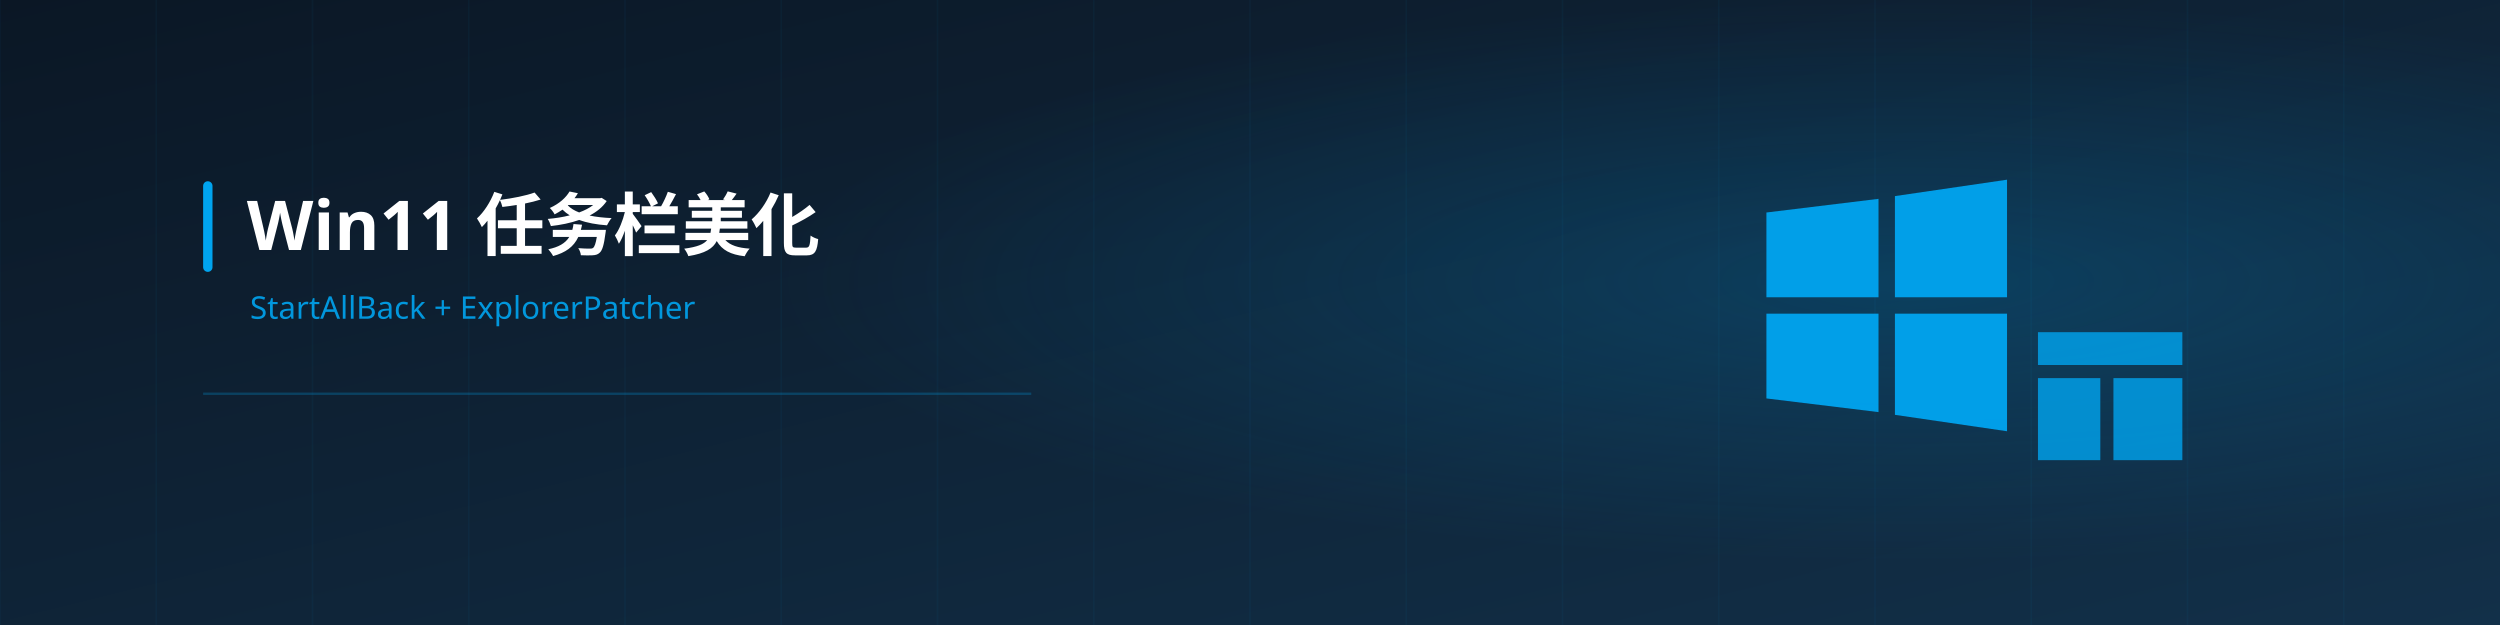
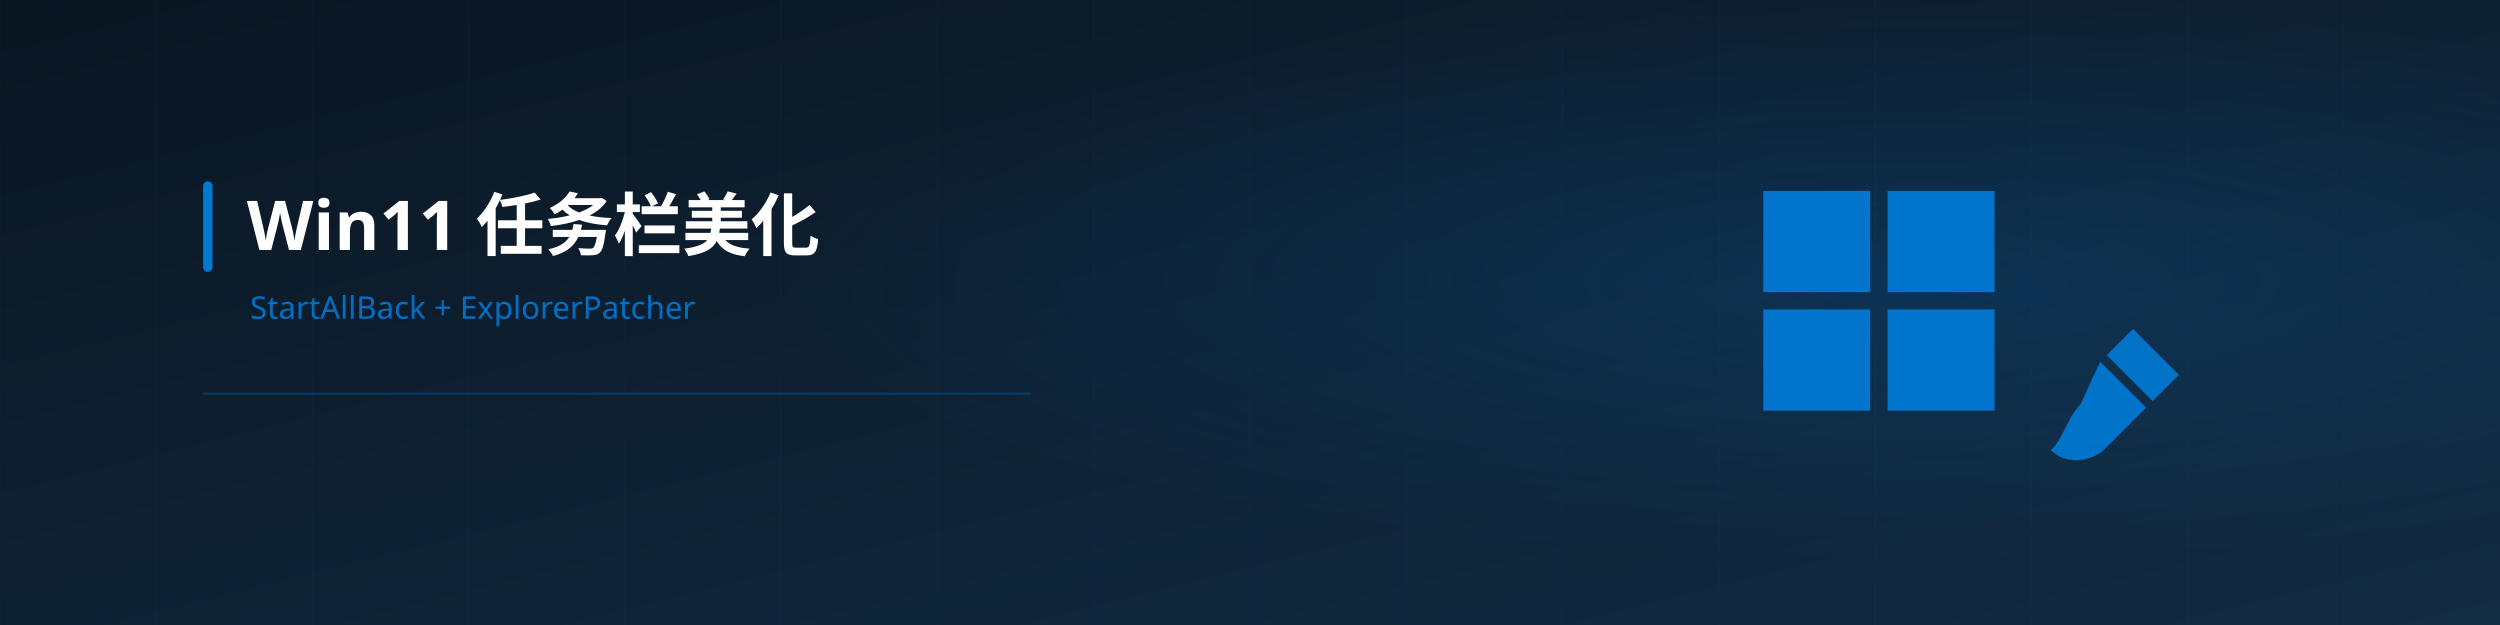
<svg xmlns="http://www.w3.org/2000/svg" width="1600" height="400" viewBox="0 0 1600 400" font-family="Microsoft YaHei, PingFang SC, sans-serif">
  <defs>
    <linearGradient id="bg" x1="0" y1="0" x2="1" y2="1">
-       <stop offset="0%" stop-color="#0b1725" />
-       <stop offset="100%" stop-color="#123049" />
+       <stop offset="0%" stop-color="#0a1622" />
+       <stop offset="100%" stop-color="#122c44" />
    </linearGradient>
    <radialGradient id="glow" cx="76%" cy="45%" r="45%">
-       <stop offset="0%" stop-color="#00a4ef" stop-opacity="0.20" />
-       <stop offset="100%" stop-color="#00a4ef" stop-opacity="0" />
+       <stop offset="0%" stop-color="#0078d4" stop-opacity="0.18" />
+       <stop offset="100%" stop-color="#0078d4" stop-opacity="0" />
    </radialGradient>
  </defs>
  <rect width="1600" height="400" fill="url(#bg)" />
  <rect width="1600" height="400" fill="url(#glow)" />
-   <g stroke="#00a4ef" stroke-opacity="0.045" stroke-width="1">
+   <g stroke="#0078d4" stroke-opacity="0.04" stroke-width="1">
    <line x1="0" y1="0" x2="0" y2="400" />
    <line x1="100" y1="0" x2="100" y2="400" />
    <line x1="200" y1="0" x2="200" y2="400" />
    <line x1="300" y1="0" x2="300" y2="400" />
    <line x1="400" y1="0" x2="400" y2="400" />
    <line x1="500" y1="0" x2="500" y2="400" />
    <line x1="600" y1="0" x2="600" y2="400" />
    <line x1="700" y1="0" x2="700" y2="400" />
    <line x1="800" y1="0" x2="800" y2="400" />
    <line x1="900" y1="0" x2="900" y2="400" />
    <line x1="1000" y1="0" x2="1000" y2="400" />
    <line x1="1100" y1="0" x2="1100" y2="400" />
    <line x1="1200" y1="0" x2="1200" y2="400" />
    <line x1="1300" y1="0" x2="1300" y2="400" />
    <line x1="1400" y1="0" x2="1400" y2="400" />
    <line x1="1500" y1="0" x2="1500" y2="400" />
  </g>
-   <g transform="translate(1120.00,108.00) scale(1.75)" opacity="0.95">
-     <g fill="#00a4ef">
-       <path d="M6 16 L47 11 V47 H6 Z" />
-       <path d="M53 10 L94 4 V47 H53 Z" />
-       <path d="M6 53 H47 V89 L6 84 Z" />
-       <path d="M53 53 H94 V96 L53 90 Z" />
+   <g transform="translate(1110.00,100.00) scale(1.85)" opacity="0.95">
+     <g fill="#0078d4">
+       <path d="M10 12 H47 V47 H10 Z" />
+       <path d="M53 12 H90 V47 H53 Z" />
+       <path d="M10 53 H47 V88 H10 Z" />
+       <path d="M53 53 H90 V88 H53 Z" />
    </g>
  </g>
-   <g transform="translate(1298.00,200.00) scale(1.05)" opacity="0.8">
-     <g fill="#00a4ef">
-       <path d="M6 12 H94 V32 H6 Z" />
-       <path d="M6 40 H44 V90 H6 Z" />
-       <path d="M52 40 H94 V90 H52 Z" />
+   <g transform="translate(1300.00,200.00) scale(1.05)" opacity="0.92">
+     <g fill="#0078d4">
+       <path d="M62 10 L90 38 L74 54 L46 26 Z" />
+       <path d="M42 30 L70 58 L44 84 C34 92 20 92 12 84 C20 76 22 64 30 56 Z" />
    </g>
  </g>
-   <rect x="130" y="116" width="6" height="58" fill="#00a4ef" rx="3" />
+   <rect x="130" y="116" width="6" height="58" fill="#0078d4" rx="3" />
  <text x="158" y="160" font-size="44" font-weight="bold" fill="#ffffff">Win11 任务栏美化</text>
-   <text x="160" y="204" font-size="20" fill="#00a4ef" opacity="0.9">StartAllBack + ExplorerPatcher</text>
-   <line x1="130" y1="252" x2="660" y2="252" stroke="#00a4ef" stroke-opacity="0.25" stroke-width="1.5" />
+   <text x="160" y="204" font-size="20" fill="#0078d4" opacity="0.9">StartAllBack + ExplorerPatcher</text>
+   <line x1="130" y1="252" x2="660" y2="252" stroke="#0078d4" stroke-opacity="0.25" stroke-width="1.5" />
</svg>
